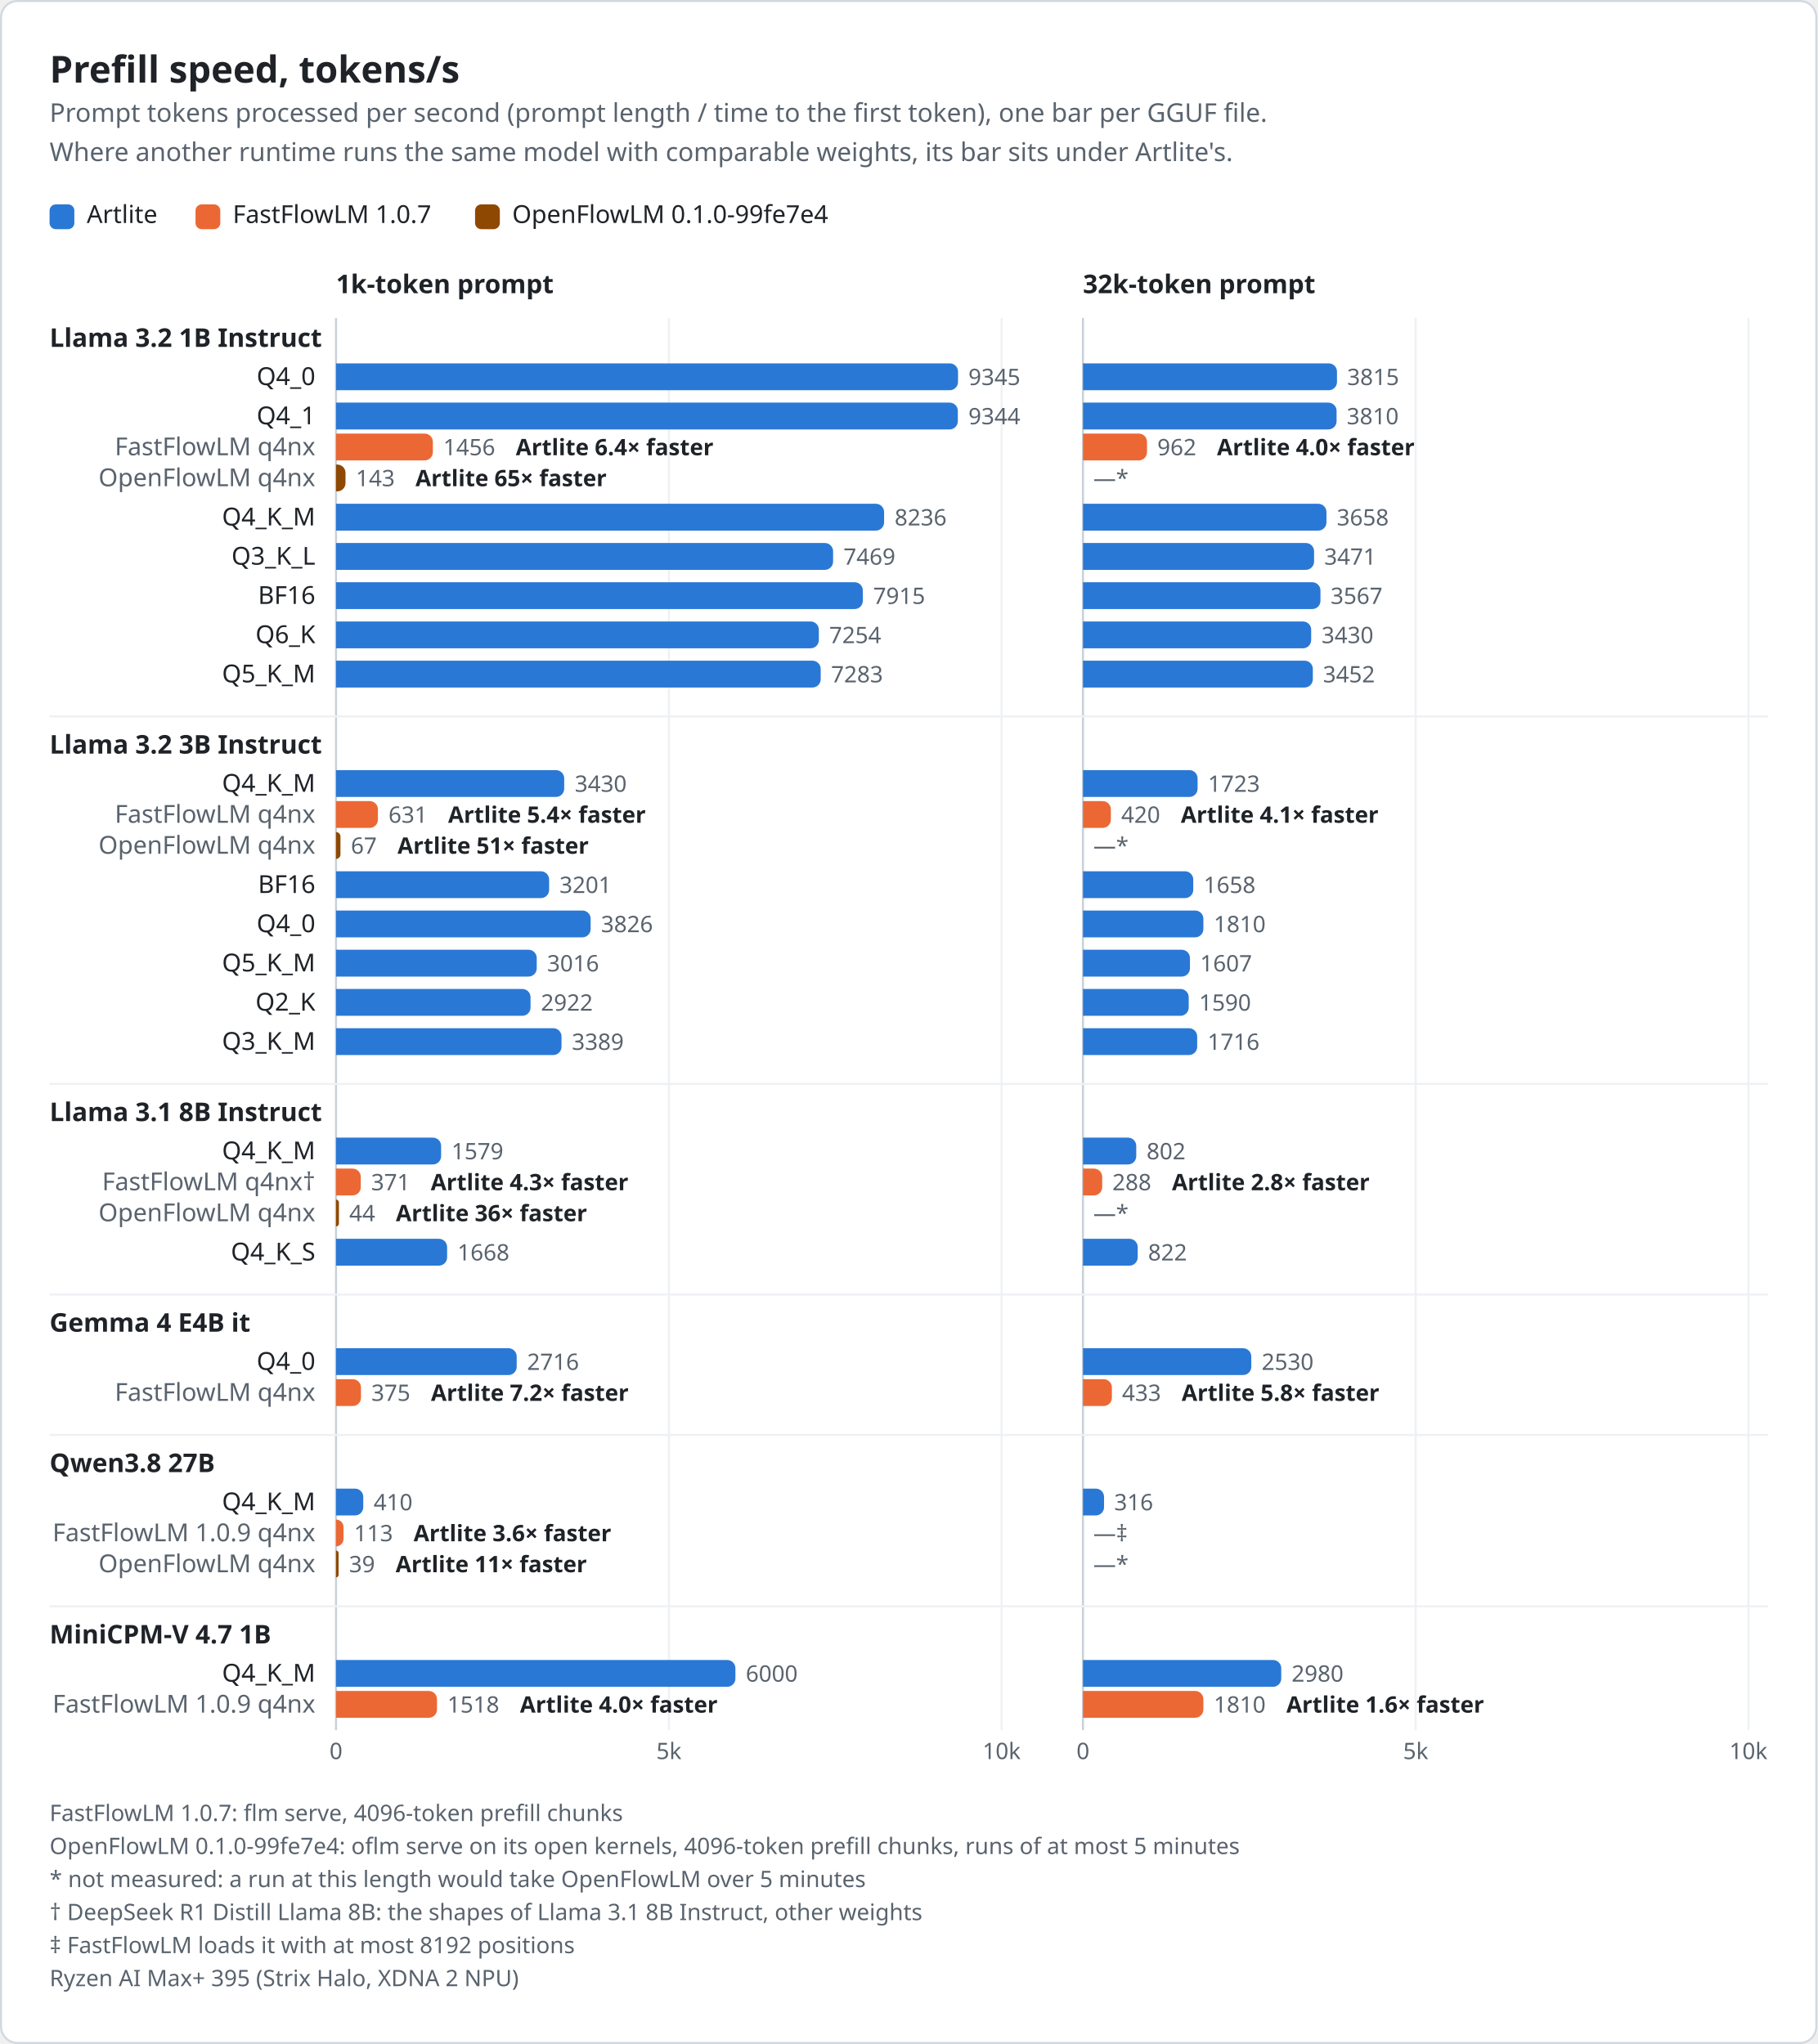
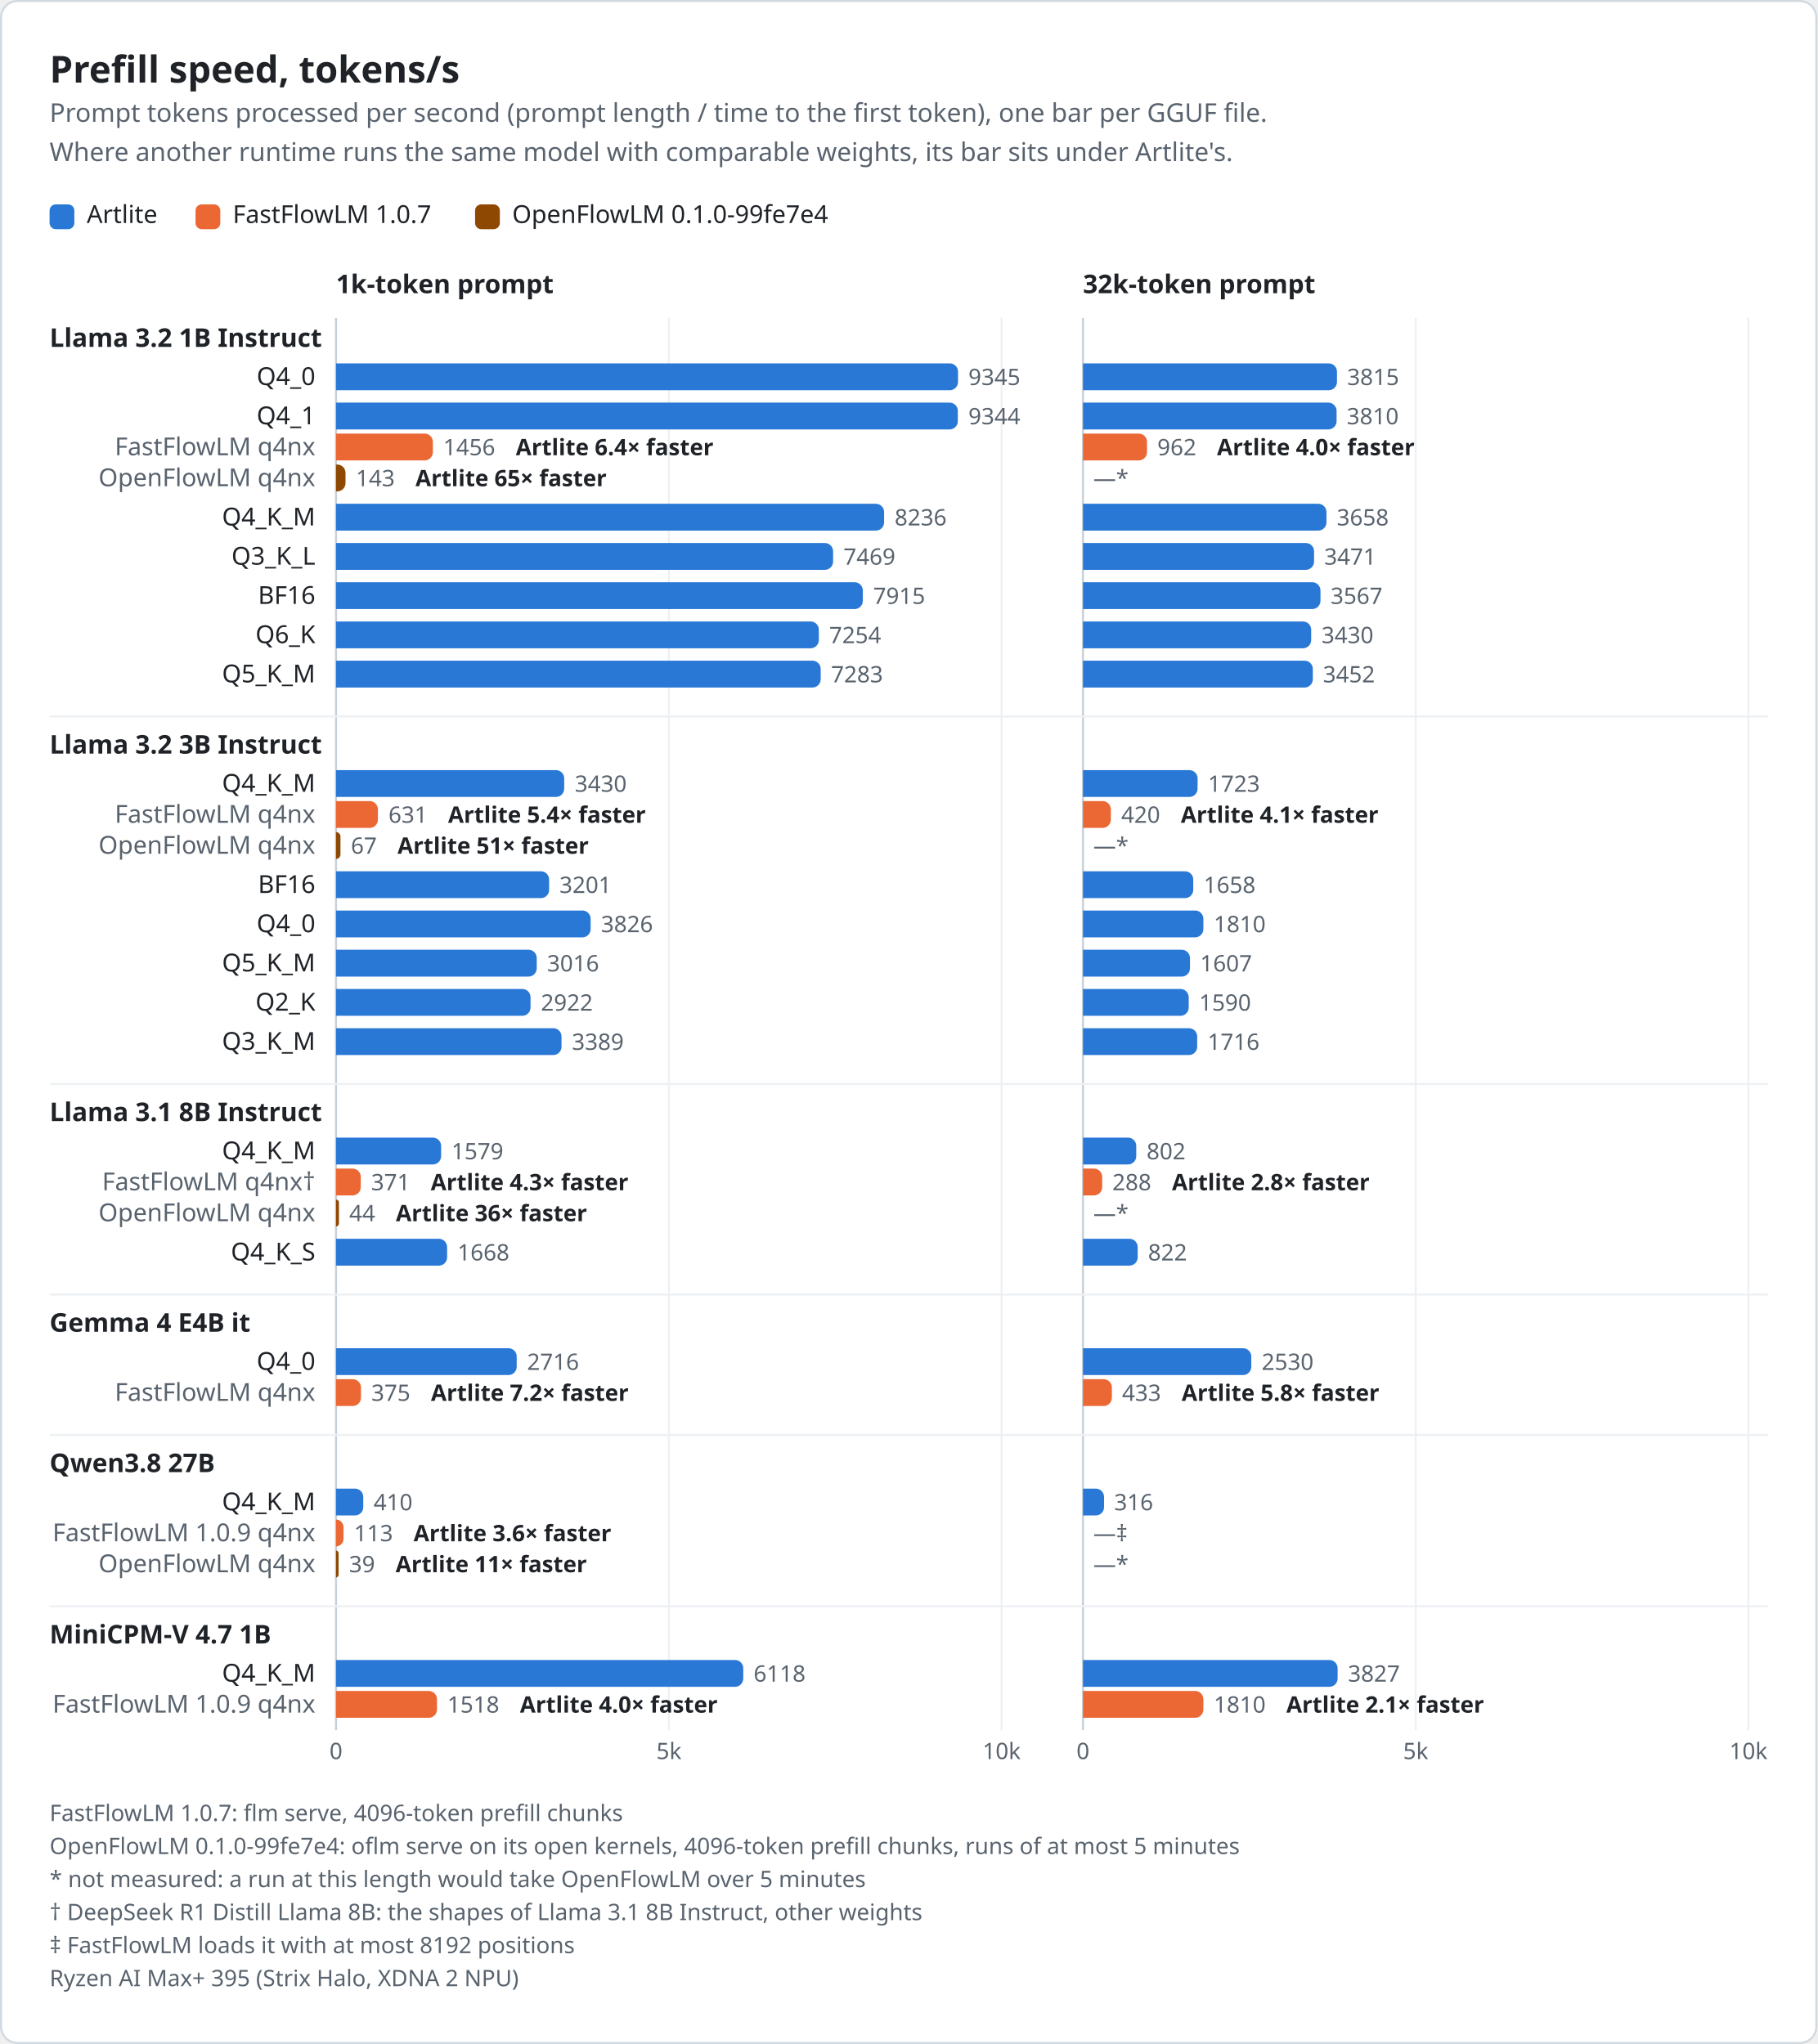
<svg xmlns="http://www.w3.org/2000/svg" width="880" height="990" viewBox="0 0 880 990" role="img" aria-labelledby="t d">
  <style>text{font-family:-apple-system, BlinkMacSystemFont, "Segoe UI", "Noto Sans", Helvetica, Arial, sans-serif;font-size:11px;fill:#59636e;font-variant-numeric:tabular-nums}.title{font-size:18px;font-weight:600;fill:#1f2328}.sub{font-size:12.5px}.h{font-size:12.5px;font-weight:600;fill:#1f2328}.lbl{font-size:12px;fill:#1f2328}.lbl2{font-size:12px}.strong{font-weight:600;fill:#1f2328}.muted{fill:#818b98}.small{font-size:10px}.halo{paint-order:stroke;stroke:#ffffff;stroke-width:3px;stroke-linejoin:round}.grid{stroke:#eef1f4}.axis{stroke:#c8d1da}.guide{stroke:#d5dce3}.bracket{stroke:#59636e;fill:none}.ft{fill:#86b6ef}.f0{fill:#2a78d6}.l0{stroke:#2a78d6;stroke-width:2;fill:none;stroke-linejoin:round;stroke-linecap:round}.d0{fill:#2a78d6;stroke:#ffffff;stroke-width:1.5}.b0{fill:#2a78d6;fill-opacity:.16}.f1{fill:#eb6834}.l1{stroke:#eb6834;stroke-width:2;fill:none;stroke-linejoin:round;stroke-linecap:round}.d1{fill:#eb6834;stroke:#ffffff;stroke-width:1.5}.b1{fill:#eb6834;fill-opacity:.16}.f2{fill:#1baf7a}.l2{stroke:#1baf7a;stroke-width:2;fill:none;stroke-linejoin:round;stroke-linecap:round}.d2{fill:#1baf7a;stroke:#ffffff;stroke-width:1.5}.b2{fill:#1baf7a;fill-opacity:.16}.f3{fill:#8f4801}.l3{stroke:#8f4801;stroke-width:2;fill:none;stroke-linejoin:round;stroke-linecap:round}.d3{fill:#8f4801;stroke:#ffffff;stroke-width:1.5}.b3{fill:#8f4801;fill-opacity:.16}</style>
  <rect x="0.5" y="0.5" width="879" height="989" rx="8" fill="#ffffff" stroke="#d1d9e0" />
  <text x="24.0" y="40.0" class="title">Prefill speed, tokens/s</text>
  <text x="24.0" y="59.0" class="sub">Prompt tokens processed per second (prompt length / time to the first token), one bar per GGUF file.</text>
  <text x="24.0" y="78.0" class="sub">Where another runtime runs the same model with comparable weights, its bar sits under Artlite's.</text>
  <rect x="24" y="99" width="12" height="12" rx="3" class="f0" />
  <text x="42.0" y="108.0" class="lbl">Artlite</text>
  <rect x="94.672" y="99" width="12" height="12" rx="3" class="f1" />
  <text x="112.7" y="108.0" class="lbl">FastFlowLM 1.0.7</text>
  <rect x="230.036" y="99" width="12" height="12" rx="3" class="f3" />
  <text x="248.0" y="108.0" class="lbl">OpenFlowLM 0.1.0-99fe7e4</text>
  <text x="162.7" y="142.0" class="h">1k-token prompt</text>
  <text x="524.4" y="142.0" class="h">32k-token prompt</text>
  <line x1="162.7" y1="154.0" x2="162.7" y2="838.0" class="axis" />
  <text x="162.7" y="852.0" text-anchor="middle">0</text>
  <line x1="323.9" y1="154.0" x2="323.9" y2="838.0" class="grid" />
  <text x="323.9" y="852.0" text-anchor="middle">5k</text>
  <line x1="485.0" y1="154.0" x2="485.0" y2="838.0" class="grid" />
  <text x="485.0" y="852.0" text-anchor="middle">10k</text>
  <line x1="524.4" y1="154.0" x2="524.4" y2="838.0" class="axis" />
  <text x="524.4" y="852.0" text-anchor="middle">0</text>
  <line x1="685.5" y1="154.0" x2="685.5" y2="838.0" class="grid" />
  <text x="685.5" y="852.0" text-anchor="middle">5k</text>
  <line x1="846.6" y1="154.0" x2="846.6" y2="838.0" class="grid" />
  <text x="846.6" y="852.0" text-anchor="middle">10k</text>
  <text x="24" y="168.0" class="h">Llama 3.2 1B Instruct</text>
  <text x="152.7" y="186.5" text-anchor="end" class="lbl">Q4_0</text>
  <path d="M162.7,176.0h297.2a4.0,4.0 0 0 1 4.0,4.0v5.0a4.0,4.0 0 0 1 -4.0,4.0h-297.2z" class="f0" />
  <text x="468.9" y="186.5">9345</text>
  <path d="M524.4,176.0h119.0a4.0,4.0 0 0 1 4.0,4.0v5.0a4.0,4.0 0 0 1 -4.0,4.0h-119.0z" class="f0" />
  <text x="652.3" y="186.5">3815</text>
  <text x="152.7" y="205.5" text-anchor="end" class="lbl">Q4_1</text>
  <path d="M162.7,195.0h297.1a4.0,4.0 0 0 1 4.0,4.0v5.0a4.0,4.0 0 0 1 -4.0,4.0h-297.1z" class="f0" />
  <text x="468.9" y="205.5">9344</text>
  <path d="M524.4,195.0h118.8a4.0,4.0 0 0 1 4.0,4.0v5.0a4.0,4.0 0 0 1 -4.0,4.0h-118.8z" class="f0" />
  <text x="652.1" y="205.5">3810</text>
  <text x="152.7" y="220.5" text-anchor="end" class="lbl2">FastFlowLM q4nx</text>
  <path d="M162.7,210.0h42.9a4.0,4.0 0 0 1 4.0,4.0v5.0a4.0,4.0 0 0 1 -4.0,4.0h-42.9z" class="f1" />
  <text x="214.6" y="220.5">1456<tspan dx="10" class="strong">Artlite 6.4× faster</tspan>
  </text>
  <path d="M524.4,210.0h27.0a4.0,4.0 0 0 1 4.0,4.0v5.0a4.0,4.0 0 0 1 -4.0,4.0h-27.0z" class="f1" />
  <text x="560.4" y="220.5">962<tspan dx="10" class="strong">Artlite 4.0× faster</tspan>
  </text>
  <text x="152.7" y="235.5" text-anchor="end" class="lbl2">OpenFlowLM q4nx</text>
  <path d="M162.7,225.0h0.6a4.0,4.0 0 0 1 4.0,4.0v5.0a4.0,4.0 0 0 1 -4.0,4.0h-0.6z" class="f3" />
  <text x="172.3" y="235.5">143<tspan dx="10" class="strong">Artlite 65× faster</tspan>
  </text>
  <text x="529.4" y="235.5">—*</text>
  <text x="152.7" y="254.5" text-anchor="end" class="lbl">Q4_K_M</text>
  <path d="M162.7,244.0h261.4a4.0,4.0 0 0 1 4.0,4.0v5.0a4.0,4.0 0 0 1 -4.0,4.0h-261.4z" class="f0" />
  <text x="433.2" y="254.5">8236</text>
  <path d="M524.4,244.0h113.9a4.0,4.0 0 0 1 4.0,4.0v5.0a4.0,4.0 0 0 1 -4.0,4.0h-113.9z" class="f0" />
  <text x="647.3" y="254.5">3658</text>
  <text x="152.7" y="273.5" text-anchor="end" class="lbl">Q3_K_L</text>
  <path d="M162.7,263.0h236.7a4.0,4.0 0 0 1 4.0,4.0v5.0a4.0,4.0 0 0 1 -4.0,4.0h-236.7z" class="f0" />
  <text x="408.4" y="273.5">7469</text>
  <path d="M524.4,263.0h107.9a4.0,4.0 0 0 1 4.0,4.0v5.0a4.0,4.0 0 0 1 -4.0,4.0h-107.9z" class="f0" />
  <text x="641.2" y="273.5">3471</text>
  <text x="152.7" y="292.5" text-anchor="end" class="lbl">BF16</text>
  <path d="M162.7,282.0h251.1a4.0,4.0 0 0 1 4.0,4.0v5.0a4.0,4.0 0 0 1 -4.0,4.0h-251.1z" class="f0" />
  <text x="422.8" y="292.5">7915</text>
  <path d="M524.4,282.0h111.0a4.0,4.0 0 0 1 4.0,4.0v5.0a4.0,4.0 0 0 1 -4.0,4.0h-111.0z" class="f0" />
  <text x="644.3" y="292.5">3567</text>
  <text x="152.7" y="311.5" text-anchor="end" class="lbl">Q6_K</text>
  <path d="M162.7,301.0h229.8a4.0,4.0 0 0 1 4.0,4.0v5.0a4.0,4.0 0 0 1 -4.0,4.0h-229.8z" class="f0" />
  <text x="401.5" y="311.5">7254</text>
  <path d="M524.4,301.0h106.5a4.0,4.0 0 0 1 4.0,4.0v5.0a4.0,4.0 0 0 1 -4.0,4.0h-106.5z" class="f0" />
  <text x="639.9" y="311.5">3430</text>
  <text x="152.7" y="330.5" text-anchor="end" class="lbl">Q5_K_M</text>
  <path d="M162.7,320.0h230.7a4.0,4.0 0 0 1 4.0,4.0v5.0a4.0,4.0 0 0 1 -4.0,4.0h-230.7z" class="f0" />
  <text x="402.4" y="330.5">7283</text>
  <path d="M524.4,320.0h107.3a4.0,4.0 0 0 1 4.0,4.0v5.0a4.0,4.0 0 0 1 -4.0,4.0h-107.3z" class="f0" />
  <text x="640.6" y="330.5">3452</text>
  <line x1="24" y1="347.0" x2="856" y2="347.0" class="grid" />
  <text x="24" y="365.0" class="h">Llama 3.2 3B Instruct</text>
  <text x="152.7" y="383.5" text-anchor="end" class="lbl">Q4_K_M</text>
  <path d="M162.7,373.0h106.5a4.0,4.0 0 0 1 4.0,4.0v5.0a4.0,4.0 0 0 1 -4.0,4.0h-106.5z" class="f0" />
  <text x="278.3" y="383.5">3430</text>
  <path d="M524.4,373.0h51.5a4.0,4.0 0 0 1 4.0,4.0v5.0a4.0,4.0 0 0 1 -4.0,4.0h-51.5z" class="f0" />
  <text x="584.9" y="383.5">1723</text>
  <text x="152.7" y="398.5" text-anchor="end" class="lbl2">FastFlowLM q4nx</text>
  <path d="M162.7,388.0h16.3a4.0,4.0 0 0 1 4.0,4.0v5.0a4.0,4.0 0 0 1 -4.0,4.0h-16.3z" class="f1" />
  <text x="188.1" y="398.5">631<tspan dx="10" class="strong">Artlite 5.4× faster</tspan>
  </text>
  <path d="M524.4,388.0h9.5a4.0,4.0 0 0 1 4.0,4.0v5.0a4.0,4.0 0 0 1 -4.0,4.0h-9.5z" class="f1" />
  <text x="542.9" y="398.5">420<tspan dx="10" class="strong">Artlite 4.1× faster</tspan>
  </text>
  <text x="152.7" y="413.5" text-anchor="end" class="lbl2">OpenFlowLM q4nx</text>
  <path d="M162.7,403.0h0.0a2.159,2.159 0 0 1 2.159,2.159v8.7a2.159,2.159 0 0 1 -2.159,2.159h0.0z" class="f3" />
  <text x="169.9" y="413.5">67<tspan dx="10" class="strong">Artlite 51× faster</tspan>
  </text>
  <text x="529.4" y="413.5">—*</text>
  <text x="152.7" y="432.5" text-anchor="end" class="lbl">BF16</text>
  <path d="M162.7,422.0h99.2a4.0,4.0 0 0 1 4.0,4.0v5.0a4.0,4.0 0 0 1 -4.0,4.0h-99.2z" class="f0" />
  <text x="270.9" y="432.5">3201</text>
  <path d="M524.4,422.0h49.4a4.0,4.0 0 0 1 4.0,4.0v5.0a4.0,4.0 0 0 1 -4.0,4.0h-49.4z" class="f0" />
  <text x="582.8" y="432.5">1658</text>
  <text x="152.7" y="451.5" text-anchor="end" class="lbl">Q4_0</text>
  <path d="M162.7,441.0h119.3a4.0,4.0 0 0 1 4.0,4.0v5.0a4.0,4.0 0 0 1 -4.0,4.0h-119.3z" class="f0" />
  <text x="291.0" y="451.5">3826</text>
  <path d="M524.4,441.0h54.3a4.0,4.0 0 0 1 4.0,4.0v5.0a4.0,4.0 0 0 1 -4.0,4.0h-54.3z" class="f0" />
  <text x="587.7" y="451.5">1810</text>
  <text x="152.7" y="470.5" text-anchor="end" class="lbl">Q5_K_M</text>
  <path d="M162.7,460.0h93.2a4.0,4.0 0 0 1 4.0,4.0v5.0a4.0,4.0 0 0 1 -4.0,4.0h-93.2z" class="f0" />
  <text x="264.9" y="470.5">3016</text>
  <path d="M524.4,460.0h47.8a4.0,4.0 0 0 1 4.0,4.0v5.0a4.0,4.0 0 0 1 -4.0,4.0h-47.8z" class="f0" />
  <text x="581.1" y="470.5">1607</text>
  <text x="152.7" y="489.5" text-anchor="end" class="lbl">Q2_K</text>
  <path d="M162.7,479.0h90.2a4.0,4.0 0 0 1 4.0,4.0v5.0a4.0,4.0 0 0 1 -4.0,4.0h-90.2z" class="f0" />
  <text x="261.9" y="489.5">2922</text>
  <path d="M524.4,479.0h47.2a4.0,4.0 0 0 1 4.0,4.0v5.0a4.0,4.0 0 0 1 -4.0,4.0h-47.2z" class="f0" />
  <text x="580.6" y="489.5">1590</text>
  <text x="152.7" y="508.5" text-anchor="end" class="lbl">Q3_K_M</text>
  <path d="M162.7,498.0h105.2a4.0,4.0 0 0 1 4.0,4.0v5.0a4.0,4.0 0 0 1 -4.0,4.0h-105.2z" class="f0" />
  <text x="276.9" y="508.5">3389</text>
  <path d="M524.4,498.0h51.3a4.0,4.0 0 0 1 4.0,4.0v5.0a4.0,4.0 0 0 1 -4.0,4.0h-51.3z" class="f0" />
  <text x="584.7" y="508.5">1716</text>
  <line x1="24" y1="525.0" x2="856" y2="525.0" class="grid" />
  <text x="24" y="543.0" class="h">Llama 3.1 8B Instruct</text>
  <text x="152.7" y="561.5" text-anchor="end" class="lbl">Q4_K_M</text>
  <path d="M162.7,551.0h46.9a4.0,4.0 0 0 1 4.0,4.0v5.0a4.0,4.0 0 0 1 -4.0,4.0h-46.9z" class="f0" />
  <text x="218.6" y="561.5">1579</text>
  <path d="M524.4,551.0h21.8a4.0,4.0 0 0 1 4.0,4.0v5.0a4.0,4.0 0 0 1 -4.0,4.0h-21.8z" class="f0" />
  <text x="555.2" y="561.5">802</text>
  <text x="152.7" y="576.5" text-anchor="end" class="lbl2">FastFlowLM q4nx†</text>
  <path d="M162.7,566.0h8.0a4.0,4.0 0 0 1 4.0,4.0v5.0a4.0,4.0 0 0 1 -4.0,4.0h-8.0z" class="f1" />
  <text x="179.7" y="576.5">371<tspan dx="10" class="strong">Artlite 4.3× faster</tspan>
  </text>
  <path d="M524.4,566.0h5.3a4.0,4.0 0 0 1 4.0,4.0v5.0a4.0,4.0 0 0 1 -4.0,4.0h-5.3z" class="f1" />
  <text x="538.6" y="576.5">288<tspan dx="10" class="strong">Artlite 2.8× faster</tspan>
  </text>
  <text x="152.7" y="591.5" text-anchor="end" class="lbl2">OpenFlowLM q4nx</text>
  <path d="M162.7,581.0h0.0a1.418,1.418 0 0 1 1.418,1.418v10.2a1.418,1.418 0 0 1 -1.418,1.418h0.0z" class="f3" />
  <text x="169.1" y="591.5">44<tspan dx="10" class="strong">Artlite 36× faster</tspan>
  </text>
  <text x="529.4" y="591.5">—*</text>
  <text x="152.7" y="610.5" text-anchor="end" class="lbl">Q4_K_S</text>
  <path d="M162.7,600.0h49.8a4.0,4.0 0 0 1 4.0,4.0v5.0a4.0,4.0 0 0 1 -4.0,4.0h-49.8z" class="f0" />
  <text x="221.5" y="610.5">1668</text>
  <path d="M524.4,600.0h22.5a4.0,4.0 0 0 1 4.0,4.0v5.0a4.0,4.0 0 0 1 -4.0,4.0h-22.5z" class="f0" />
  <text x="555.9" y="610.5">822</text>
  <line x1="24" y1="627.0" x2="856" y2="627.0" class="grid" />
  <text x="24" y="645.0" class="h">Gemma 4 E4B it</text>
  <text x="152.7" y="663.5" text-anchor="end" class="lbl">Q4_0</text>
  <path d="M162.7,653.0h83.5a4.0,4.0 0 0 1 4.0,4.0v5.0a4.0,4.0 0 0 1 -4.0,4.0h-83.5z" class="f0" />
  <text x="255.2" y="663.5">2716</text>
  <path d="M524.4,653.0h77.5a4.0,4.0 0 0 1 4.0,4.0v5.0a4.0,4.0 0 0 1 -4.0,4.0h-77.5z" class="f0" />
  <text x="610.9" y="663.5">2530</text>
  <text x="152.7" y="678.5" text-anchor="end" class="lbl2">FastFlowLM q4nx</text>
  <path d="M162.7,668.0h8.1a4.0,4.0 0 0 1 4.0,4.0v5.0a4.0,4.0 0 0 1 -4.0,4.0h-8.1z" class="f1" />
  <text x="179.8" y="678.5">375<tspan dx="10" class="strong">Artlite 7.2× faster</tspan>
  </text>
  <path d="M524.4,668.0h10.0a4.0,4.0 0 0 1 4.0,4.0v5.0a4.0,4.0 0 0 1 -4.0,4.0h-10.0z" class="f1" />
  <text x="543.3" y="678.5">433<tspan dx="10" class="strong">Artlite 5.8× faster</tspan>
  </text>
  <line x1="24" y1="695.0" x2="856" y2="695.0" class="grid" />
  <text x="24" y="713.0" class="h">Qwen3.8 27B</text>
  <text x="152.7" y="731.5" text-anchor="end" class="lbl">Q4_K_M</text>
  <path d="M162.7,721.0h9.2a4.0,4.0 0 0 1 4.0,4.0v5.0a4.0,4.0 0 0 1 -4.0,4.0h-9.2z" class="f0" />
  <text x="180.9" y="731.5">410</text>
  <path d="M524.4,721.0h6.2a4.0,4.0 0 0 1 4.0,4.0v5.0a4.0,4.0 0 0 1 -4.0,4.0h-6.2z" class="f0" />
  <text x="539.5" y="731.5">316</text>
  <text x="152.7" y="746.5" text-anchor="end" class="lbl2">FastFlowLM 1.0.9 q4nx</text>
  <path d="M162.7,736.0h0.0a3.642,3.642 0 0 1 3.642,3.642v5.7a3.642,3.642 0 0 1 -3.642,3.642h0.0z" class="f1" />
  <text x="171.4" y="746.5">113<tspan dx="10" class="strong">Artlite 3.6× faster</tspan>
  </text>
  <text x="529.4" y="746.5">—‡</text>
  <text x="152.7" y="761.5" text-anchor="end" class="lbl2">OpenFlowLM q4nx</text>
  <path d="M162.7,751.0h0.0a1.257,1.257 0 0 1 1.257,1.257v10.5a1.257,1.257 0 0 1 -1.257,1.257h0.0z" class="f3" />
  <text x="169.0" y="761.5">39<tspan dx="10" class="strong">Artlite 11× faster</tspan>
  </text>
  <text x="529.4" y="761.5">—*</text>
  <line x1="24" y1="778.0" x2="856" y2="778.0" class="grid" />
  <text x="24" y="796.0" class="h">MiniCPM-V 4.7 1B</text>
  <text x="152.7" y="814.5" text-anchor="end" class="lbl">Q4_K_M</text>
-   <path d="M162.7,804.0h189.4a4.0,4.0 0 0 1 4.0,4.0v5.0a4.0,4.0 0 0 1 -4.0,4.0h-189.4z" class="f0" />
-   <text x="361.1" y="814.5">6000</text>
-   <path d="M524.4,804.0h92.0a4.0,4.0 0 0 1 4.0,4.0v5.0a4.0,4.0 0 0 1 -4.0,4.0h-92.0z" class="f0" />
-   <text x="625.4" y="814.5">2980</text>
+   <path d="M162.7,804.0h193.2a4.0,4.0 0 0 1 4.0,4.0v5.0a4.0,4.0 0 0 1 -4.0,4.0h-193.2z" class="f0" />
+   <text x="364.9" y="814.5">6118</text>
+   <path d="M524.4,804.0h119.3a4.0,4.0 0 0 1 4.0,4.0v5.0a4.0,4.0 0 0 1 -4.0,4.0h-119.3z" class="f0" />
+   <text x="652.7" y="814.5">3827</text>
  <text x="152.7" y="829.5" text-anchor="end" class="lbl2">FastFlowLM 1.0.9 q4nx</text>
  <path d="M162.7,819.0h44.9a4.0,4.0 0 0 1 4.0,4.0v5.0a4.0,4.0 0 0 1 -4.0,4.0h-44.9z" class="f1" />
  <text x="216.6" y="829.5">1518<tspan dx="10" class="strong">Artlite 4.0× faster</tspan>
  </text>
  <path d="M524.4,819.0h54.3a4.0,4.0 0 0 1 4.0,4.0v5.0a4.0,4.0 0 0 1 -4.0,4.0h-54.3z" class="f1" />
-   <text x="587.7" y="829.5">1810<tspan dx="10" class="strong">Artlite 1.6× faster</tspan>
+   <text x="587.7" y="829.5">1810<tspan dx="10" class="strong">Artlite 2.1× faster</tspan>
  </text>
  <text x="24.0" y="882.0">FastFlowLM 1.0.7: flm serve, 4096-token prefill chunks</text>
  <text x="24.0" y="898.0">OpenFlowLM 0.1.0-99fe7e4: oflm serve on its open kernels, 4096-token prefill chunks, runs of at most 5 minutes</text>
  <text x="24.0" y="914.0">* not measured: a run at this length would take OpenFlowLM over 5 minutes</text>
  <text x="24.0" y="930.0">† DeepSeek R1 Distill Llama 8B: the shapes of Llama 3.1 8B Instruct, other weights</text>
  <text x="24.0" y="946.0">‡ FastFlowLM loads it with at most 8192 positions</text>
  <text x="24.0" y="962.0">Ryzen AI Max+ 395 (Strix Halo, XDNA 2 NPU)</text>
</svg>
